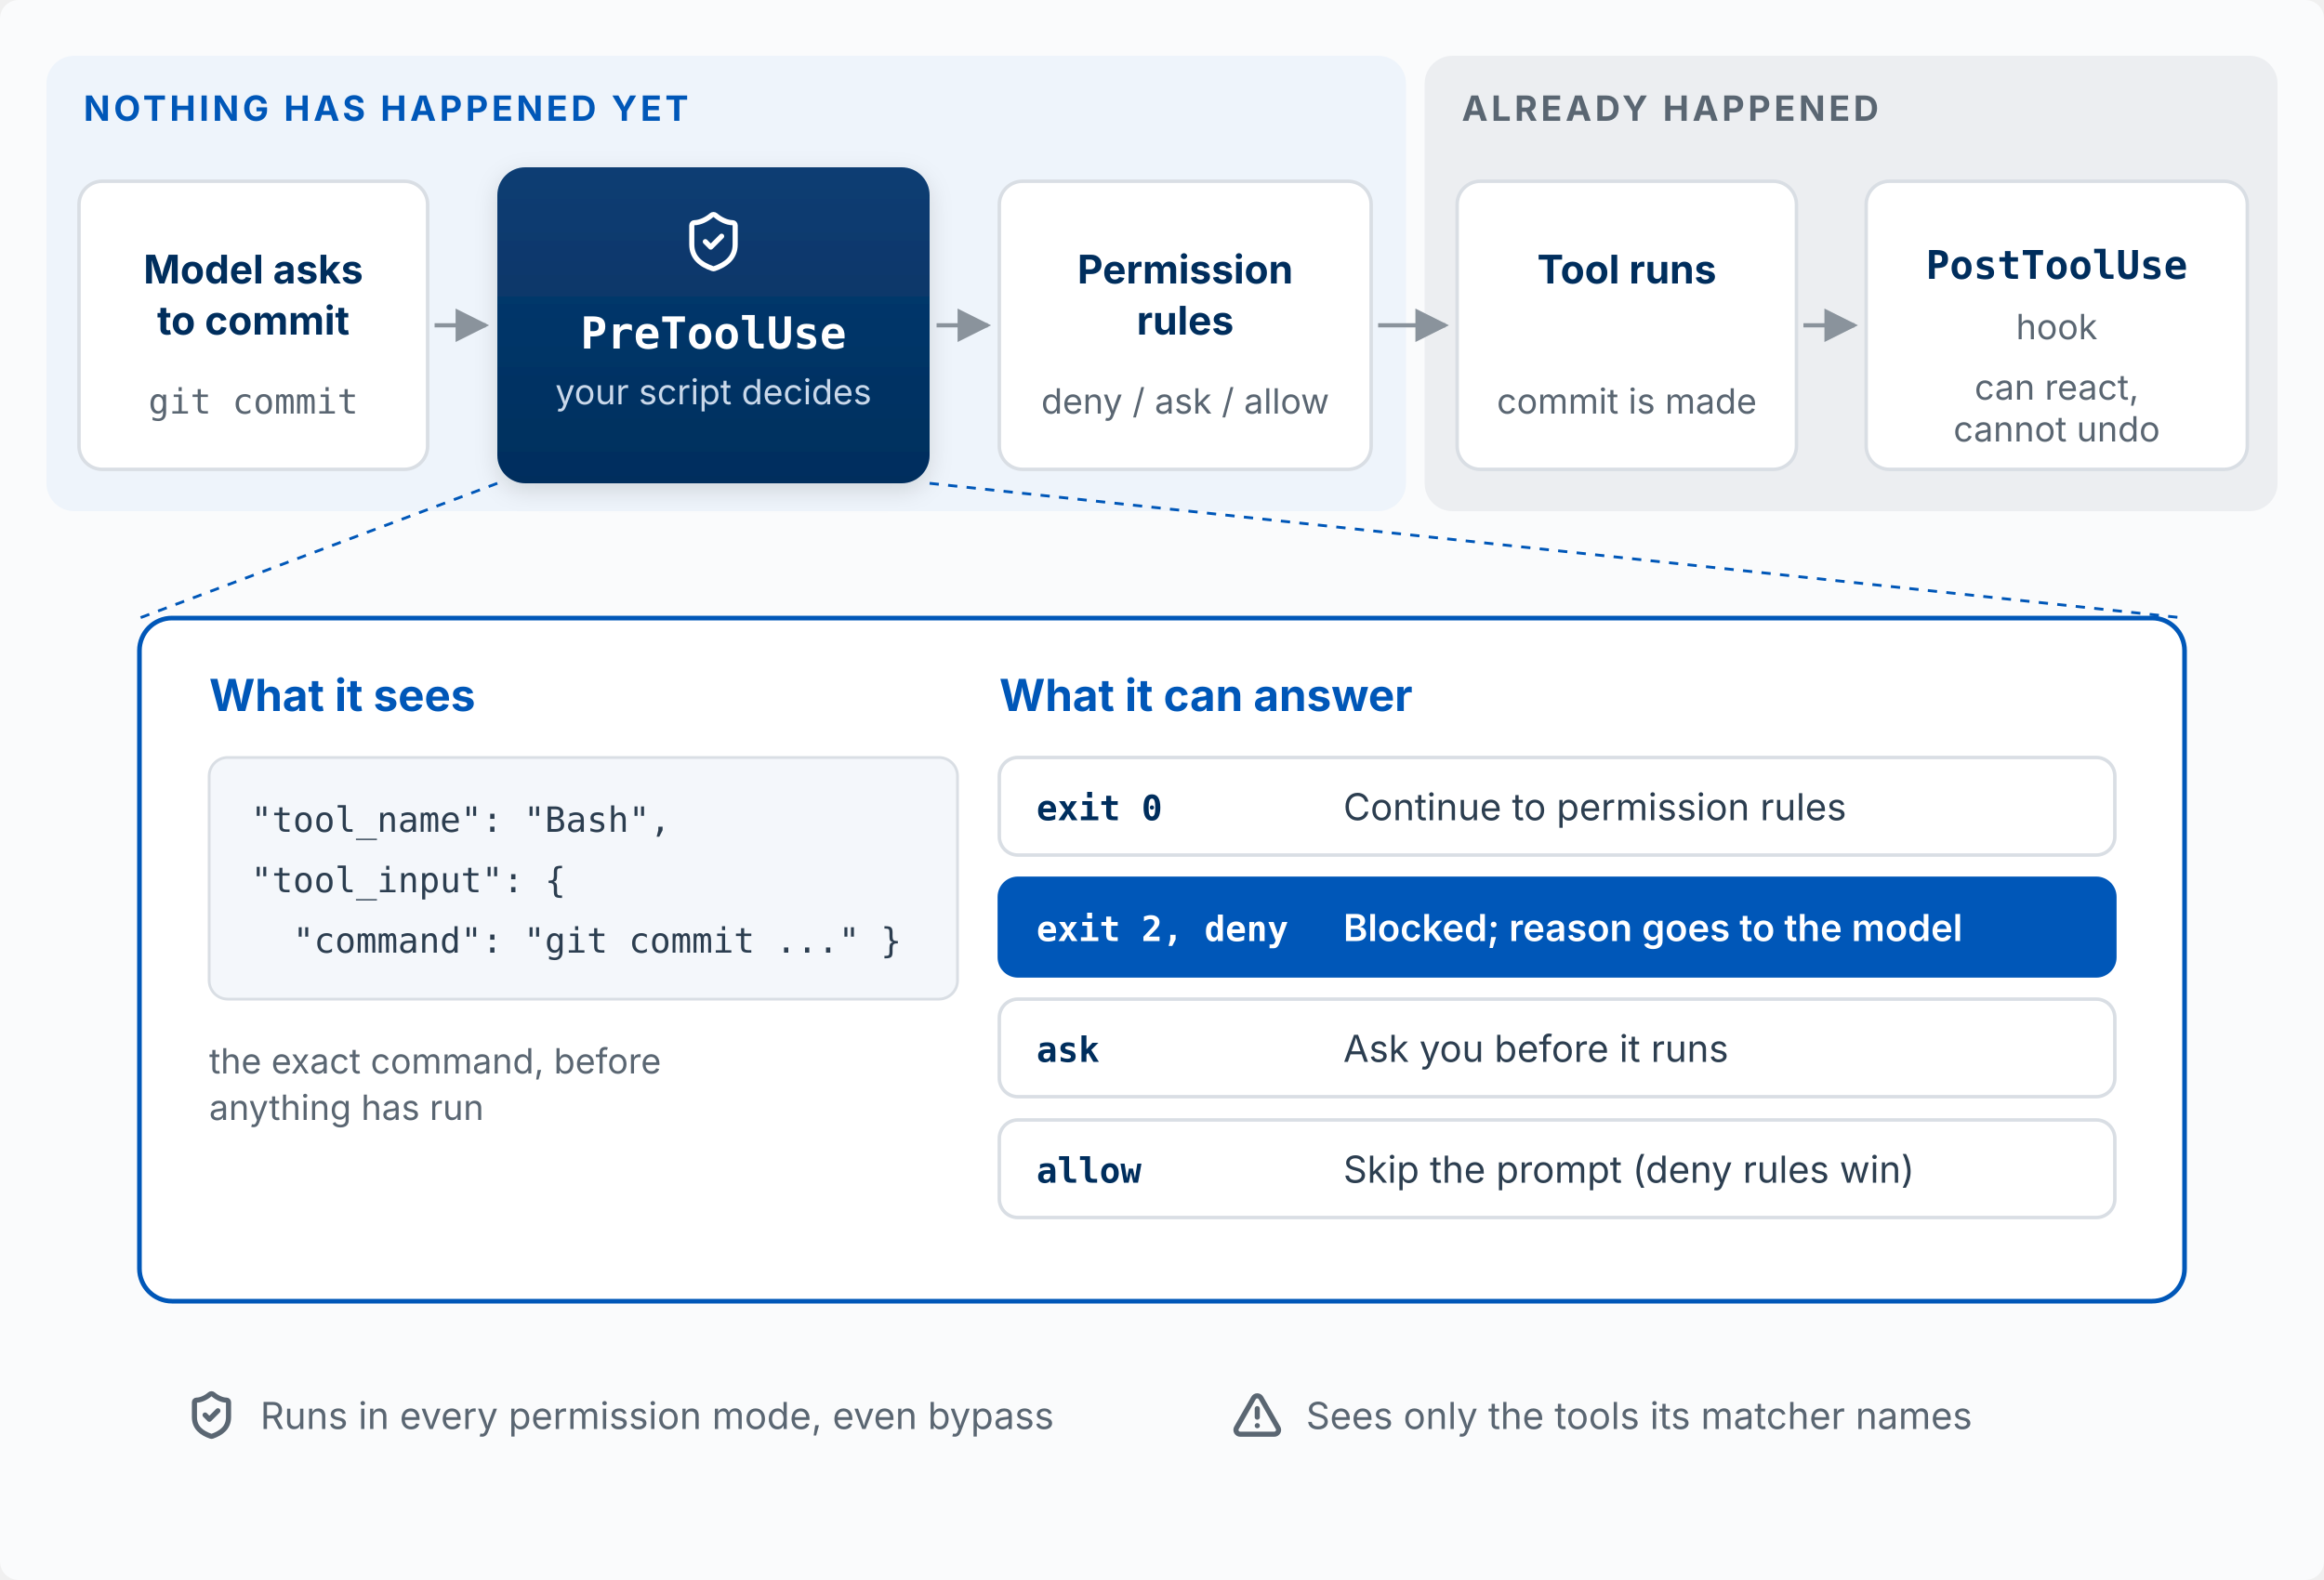
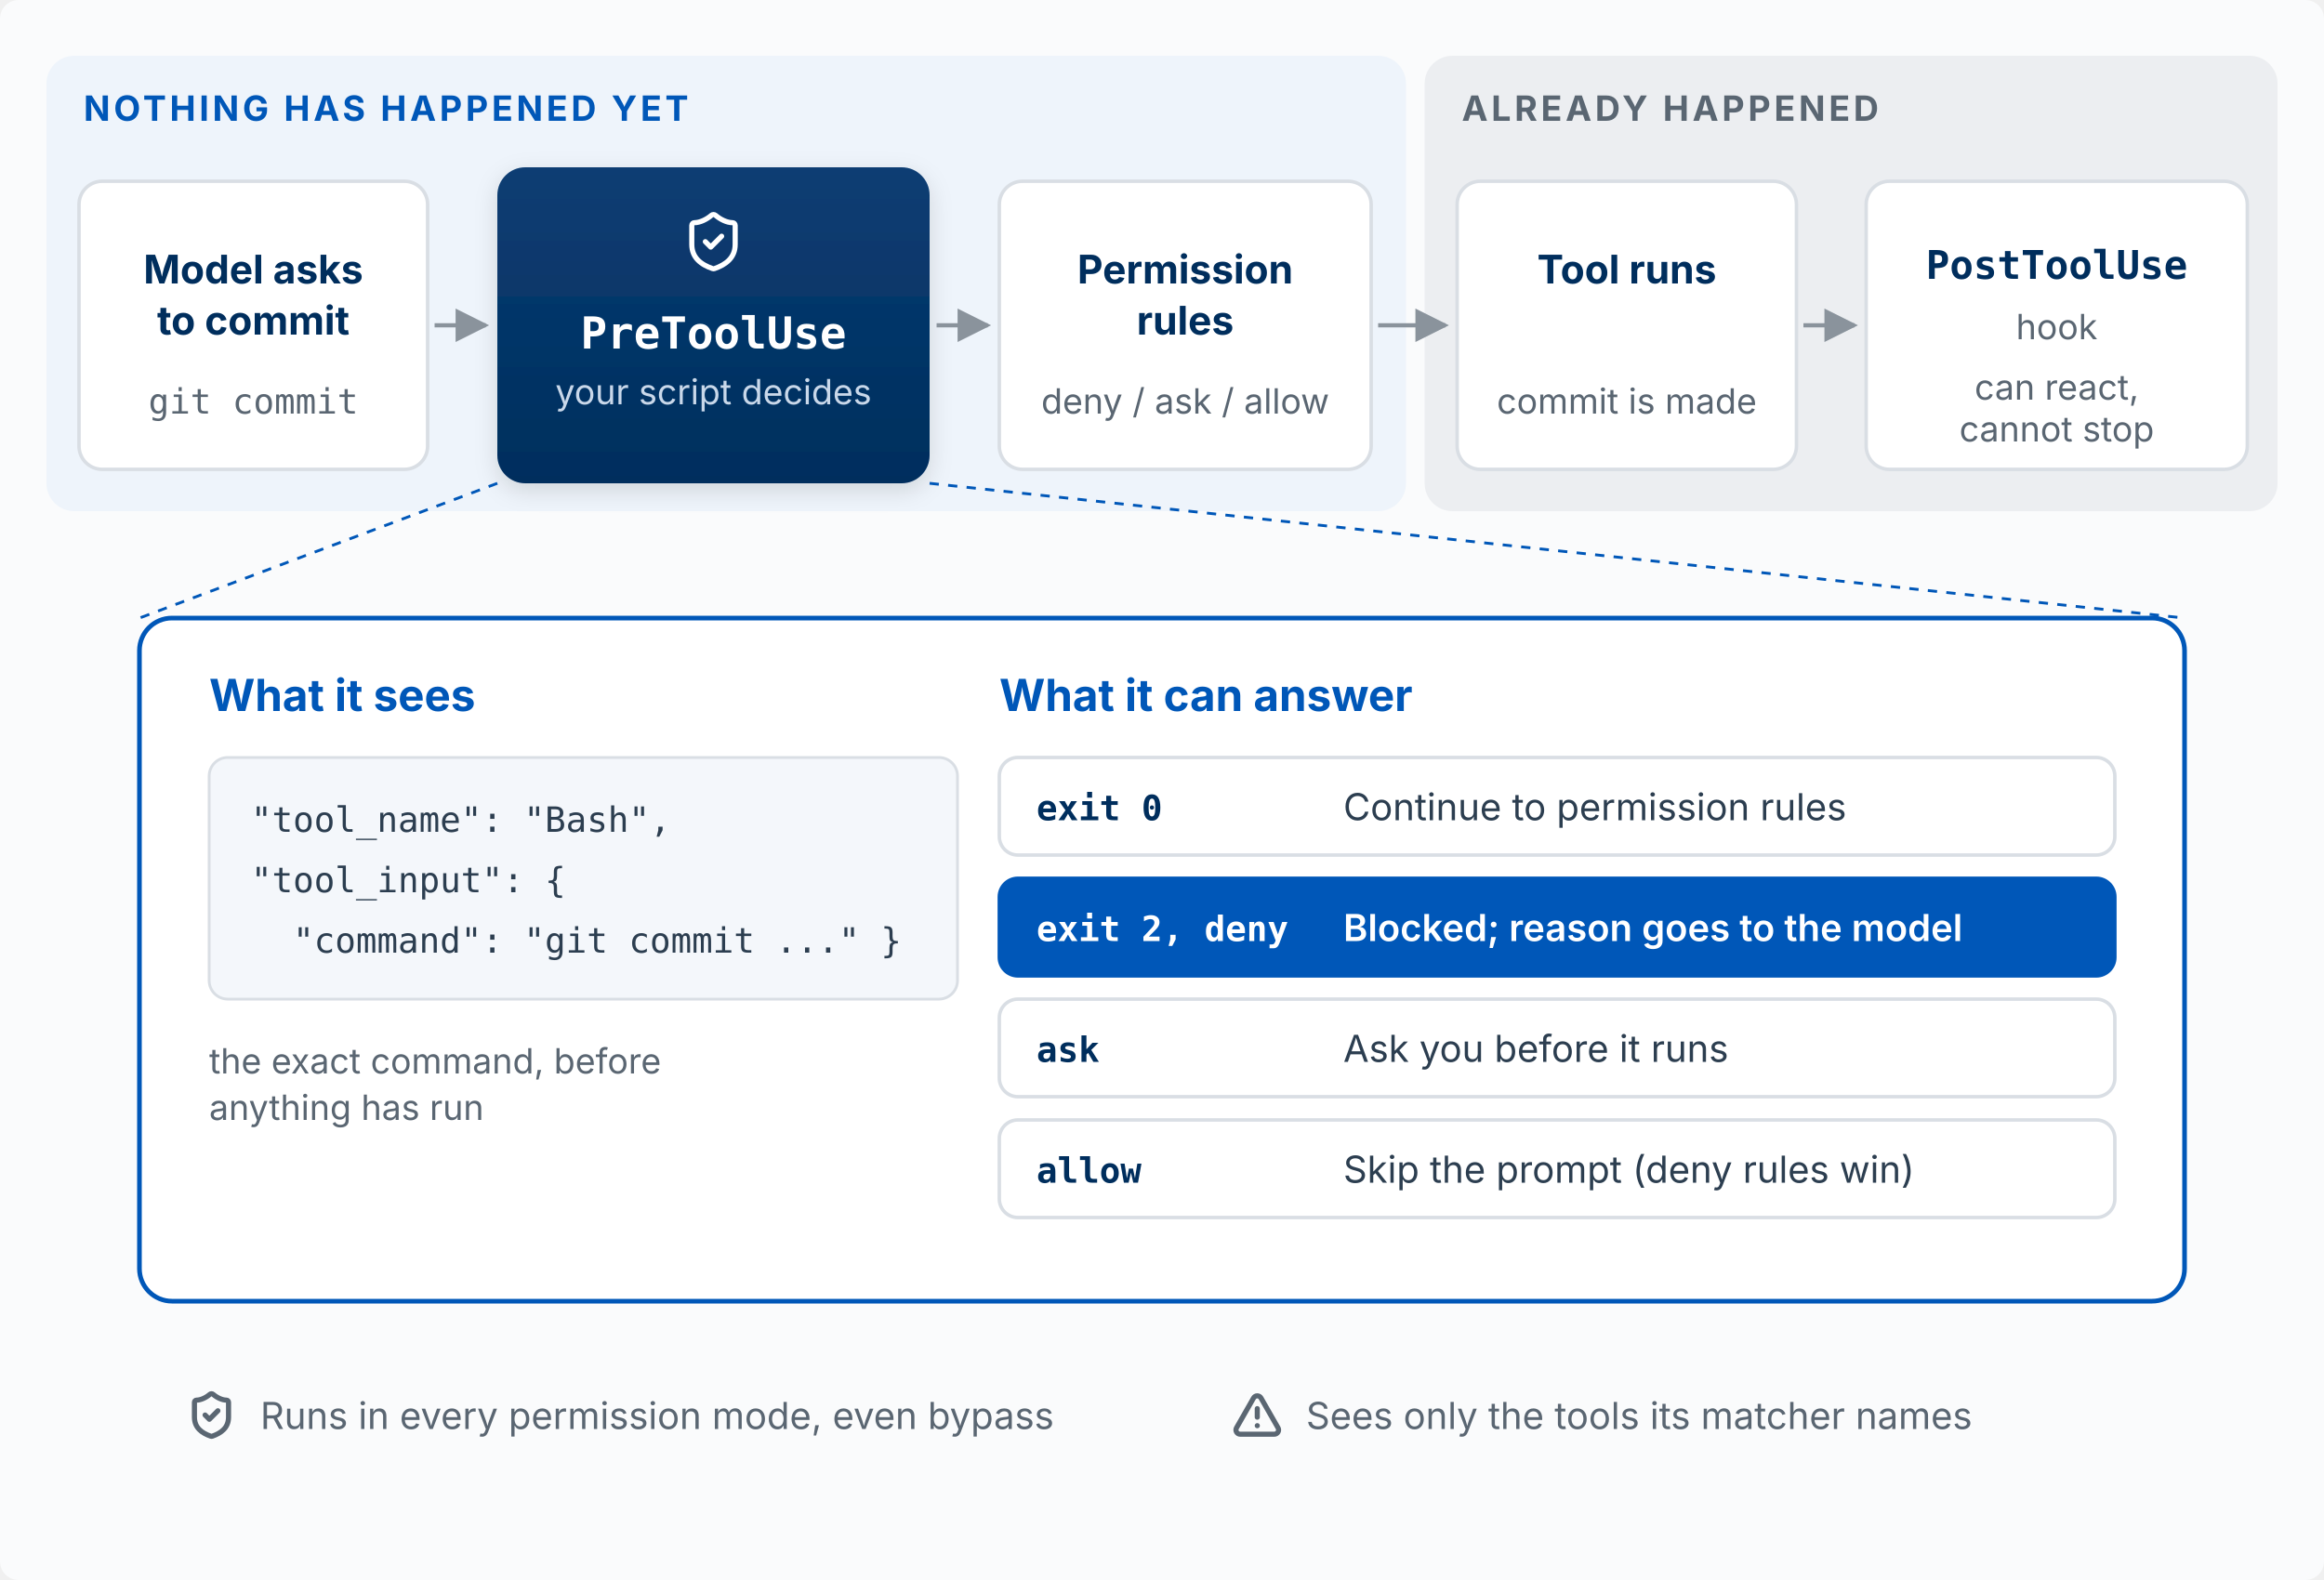
<svg xmlns="http://www.w3.org/2000/svg" viewBox="0 0 1000 680" role="img" font-family="Inter, 'Helvetica Neue', Helvetica, Arial, sans-serif">
  <defs>
    <marker id="ag" viewBox="0 0 10 10" refX="9" refY="5" markerWidth="8" markerHeight="8" orient="auto">
      <path d="M0,0 L10,5 L0,10 z" fill="#8A939C" />
    </marker>
    <linearGradient id="nav" x1="0" y1="0" x2="0" y2="1">
      <stop offset="0" stop-color="#0B3D73" />
      <stop offset="1" stop-color="#002E5D" />
    </linearGradient>
    <filter id="sh" x="-10%" y="-10%" width="120%" height="130%">
      <feDropShadow dx="0" dy="3" stdDeviation="5" flood-opacity="0.13" />
    </filter>
  </defs>
  <rect width="1000" height="680" rx="8" fill="#FAFBFC" />
  <rect x="20" y="24" width="585" height="196" rx="12" fill="#EEF4FB" />
  <rect x="613" y="24" width="367" height="196" rx="12" fill="#ECEEF1" />
  <text x="36" y="52" font-size="15" font-weight="700" fill="#0057B8" text-anchor="start" letter-spacing="1.5">NOTHING HAS HAPPENED YET</text>
  <text x="629" y="52" font-size="15" font-weight="700" fill="#5A6672" text-anchor="start" letter-spacing="1.5">ALREADY HAPPENED</text>
  <rect x="34" y="78" width="150" height="124" rx="10" fill="#FFFFFF" stroke="#D9DEE4" stroke-width="1.5" />
  <text x="109.0" y="122" font-size="17" font-weight="700" fill="#002E5D" text-anchor="middle">Model asks</text>
  <text x="109.0" y="144" font-size="17" font-weight="700" fill="#002E5D" text-anchor="middle">to commit</text>
  <text x="109.0" y="178" font-size="15" font-weight="400" fill="#5A6672" text-anchor="middle" font-family="Menlo, Consolas, 'DejaVu Sans Mono', monospace" xml:space="preserve">git commit</text>
  <rect x="214" y="72" width="186" height="136" rx="12" fill="url(#nav)" filter="url(#sh)" />
  <g transform="translate(293,90) scale(1.167)" fill="none" stroke="#FFFFFF" stroke-width="1.89" stroke-linecap="round" stroke-linejoin="round">
    <path d="M20 13c0 5-3.5 7.5-7.66 8.95a1 1 0 0 1-.67-.01C7.5 20.5 4 18 4 13V6a1 1 0 0 1 1-1c2 0 4.5-1.2 6.24-2.72a1.17 1.17 0 0 1 1.52 0C14.51 3.81 17 5 19 5a1 1 0 0 1 1 1z" />
    <path d="m9 12 2 2 4-4" />
  </g>
  <text x="307.0" y="150" font-size="19" font-weight="700" fill="#FFFFFF" text-anchor="middle" font-family="Menlo, Consolas, 'DejaVu Sans Mono', monospace" xml:space="preserve">PreToolUse</text>
  <text x="307.0" y="174" font-size="15" font-weight="400" fill="#C9D8EA" text-anchor="middle">your script decides</text>
  <rect x="430" y="78" width="160" height="124" rx="10" fill="#FFFFFF" stroke="#D9DEE4" stroke-width="1.5" />
  <text x="510.0" y="122" font-size="17" font-weight="700" fill="#002E5D" text-anchor="middle">Permission</text>
  <text x="510.0" y="144" font-size="17" font-weight="700" fill="#002E5D" text-anchor="middle">rules</text>
  <text x="510.0" y="178" font-size="15" font-weight="400" fill="#5A6672" text-anchor="middle">deny / ask / allow</text>
  <rect x="627" y="78" width="146" height="124" rx="10" fill="#FFFFFF" stroke="#D9DEE4" stroke-width="1.5" />
  <text x="700.0" y="122" font-size="17" font-weight="700" fill="#002E5D" text-anchor="middle">Tool runs</text>
  <text x="700.0" y="178" font-size="15" font-weight="400" fill="#5A6672" text-anchor="middle">commit is made</text>
  <rect x="803" y="78" width="164" height="124" rx="10" fill="#FFFFFF" stroke="#D9DEE4" stroke-width="1.5" />
  <text x="885.0" y="120" font-size="17" font-weight="700" fill="#002E5D" text-anchor="middle" font-family="Menlo, Consolas, 'DejaVu Sans Mono', monospace" xml:space="preserve">PostToolUse</text>
  <text x="885.0" y="146" font-size="15" font-weight="400" fill="#5A6672" text-anchor="middle">hook</text>
  <text x="885.0" y="172" font-size="15" font-weight="400" fill="#5A6672" text-anchor="middle">can react,</text>
-   <text x="885.0" y="190" font-size="15" font-weight="400" fill="#5A6672" text-anchor="middle">cannot undo</text>
+   <text x="885.0" y="190" font-size="15" font-weight="400" fill="#5A6672" text-anchor="middle">cannot stop</text>
  <line x1="187" y1="140.0" x2="209" y2="140.0" stroke="#8A939C" stroke-width="1.8" marker-end="url(#ag)" />
  <line x1="403" y1="140.0" x2="425" y2="140.0" stroke="#8A939C" stroke-width="1.8" marker-end="url(#ag)" />
  <line x1="593" y1="140.0" x2="622" y2="140.0" stroke="#8A939C" stroke-width="1.8" marker-end="url(#ag)" />
  <line x1="776" y1="140.0" x2="798" y2="140.0" stroke="#8A939C" stroke-width="1.8" marker-end="url(#ag)" />
  <path d="M214,208 L60,266" stroke="#0057B8" stroke-width="1.2" stroke-dasharray="4 4" fill="none" />
  <path d="M400,208 L940,266" stroke="#0057B8" stroke-width="1.2" stroke-dasharray="4 4" fill="none" />
  <rect x="60" y="266" width="880" height="294" rx="14" fill="#FFFFFF" stroke="#0057B8" stroke-width="2" />
  <text x="90" y="306" font-size="19" font-weight="700" fill="#0057B8" text-anchor="start">What it sees</text>
  <rect x="90" y="326" width="322" height="104" rx="8" fill="#F4F7FB" stroke="#D9DEE4" stroke-width="1.2" />
  <text x="108" y="358" font-size="15" font-weight="400" fill="#2C3E50" text-anchor="start" font-family="Menlo, Consolas, 'DejaVu Sans Mono', monospace" xml:space="preserve">"tool_name": "Bash",</text>
  <text x="108" y="384" font-size="15" font-weight="400" fill="#2C3E50" text-anchor="start" font-family="Menlo, Consolas, 'DejaVu Sans Mono', monospace" xml:space="preserve">"tool_input": {</text>
  <text x="108" y="410" font-size="15" font-weight="400" fill="#2C3E50" text-anchor="start" font-family="Menlo, Consolas, 'DejaVu Sans Mono', monospace" xml:space="preserve">  "command": "git commit ..." }</text>
  <text x="90" y="462" font-size="15" font-weight="400" fill="#5A6672" text-anchor="start">the exact command, before</text>
  <text x="90" y="482" font-size="15" font-weight="400" fill="#5A6672" text-anchor="start">anything has run</text>
  <text x="430" y="306" font-size="19" font-weight="700" fill="#0057B8" text-anchor="start">What it can answer</text>
  <rect x="430" y="326" width="480" height="42" rx="8" fill="#FFFFFF" stroke="#D9DEE4" stroke-width="1.5" />
  <text x="446" y="353" font-size="15" font-weight="700" fill="#002E5D" text-anchor="start" font-family="Menlo, Consolas, 'DejaVu Sans Mono', monospace" xml:space="preserve">exit 0</text>
  <text x="578" y="353" font-size="16" font-weight="400" fill="#2C3E50" text-anchor="start">Continue to permission rules</text>
  <rect x="430" y="378" width="480" height="42" rx="8" fill="#0057B8" stroke="#0057B8" stroke-width="1.5" />
  <text x="446" y="405" font-size="15" font-weight="700" fill="#FFFFFF" text-anchor="start" font-family="Menlo, Consolas, 'DejaVu Sans Mono', monospace" xml:space="preserve">exit 2, deny</text>
  <text x="578" y="405" font-size="16" font-weight="600" fill="#FFFFFF" text-anchor="start">Blocked; reason goes to the model</text>
  <rect x="430" y="430" width="480" height="42" rx="8" fill="#FFFFFF" stroke="#D9DEE4" stroke-width="1.5" />
  <text x="446" y="457" font-size="15" font-weight="700" fill="#002E5D" text-anchor="start" font-family="Menlo, Consolas, 'DejaVu Sans Mono', monospace" xml:space="preserve">ask</text>
  <text x="578" y="457" font-size="16" font-weight="400" fill="#2C3E50" text-anchor="start">Ask you before it runs</text>
  <rect x="430" y="482" width="480" height="42" rx="8" fill="#FFFFFF" stroke="#D9DEE4" stroke-width="1.5" />
  <text x="446" y="509" font-size="15" font-weight="700" fill="#002E5D" text-anchor="start" font-family="Menlo, Consolas, 'DejaVu Sans Mono', monospace" xml:space="preserve">allow</text>
  <text x="578" y="509" font-size="16" font-weight="400" fill="#2C3E50" text-anchor="start">Skip the prompt (deny rules win)</text>
  <g transform="translate(80,598) scale(0.9167)" fill="none" stroke="#5A6672" stroke-width="2.4" stroke-linecap="round" stroke-linejoin="round">
    <path d="M20 13c0 5-3.5 7.5-7.66 8.95a1 1 0 0 1-.67-.01C7.5 20.5 4 18 4 13V6a1 1 0 0 1 1-1c2 0 4.5-1.2 6.24-2.72a1.17 1.17 0 0 1 1.52 0C14.51 3.81 17 5 19 5a1 1 0 0 1 1 1z" />
    <path d="m9 12 2 2 4-4" />
  </g>
  <text x="112" y="615" font-size="16" font-weight="400" fill="#5A6672" text-anchor="start">Runs in every permission mode, even bypass</text>
  <g transform="translate(530,598) scale(0.9167)" fill="none" stroke="#5A6672" stroke-width="2.4" stroke-linecap="round" stroke-linejoin="round">
    <path d="m21.73 18-8-14a2 2 0 0 0-3.48 0l-8 14A2 2 0 0 0 4 21h16a2 2 0 0 0 1.73-3" />
    <path d="M12 9v4" />
    <path d="M12 17h.01" />
  </g>
  <text x="562" y="615" font-size="16" font-weight="400" fill="#5A6672" text-anchor="start">Sees only the tools its matcher names</text>
</svg>
